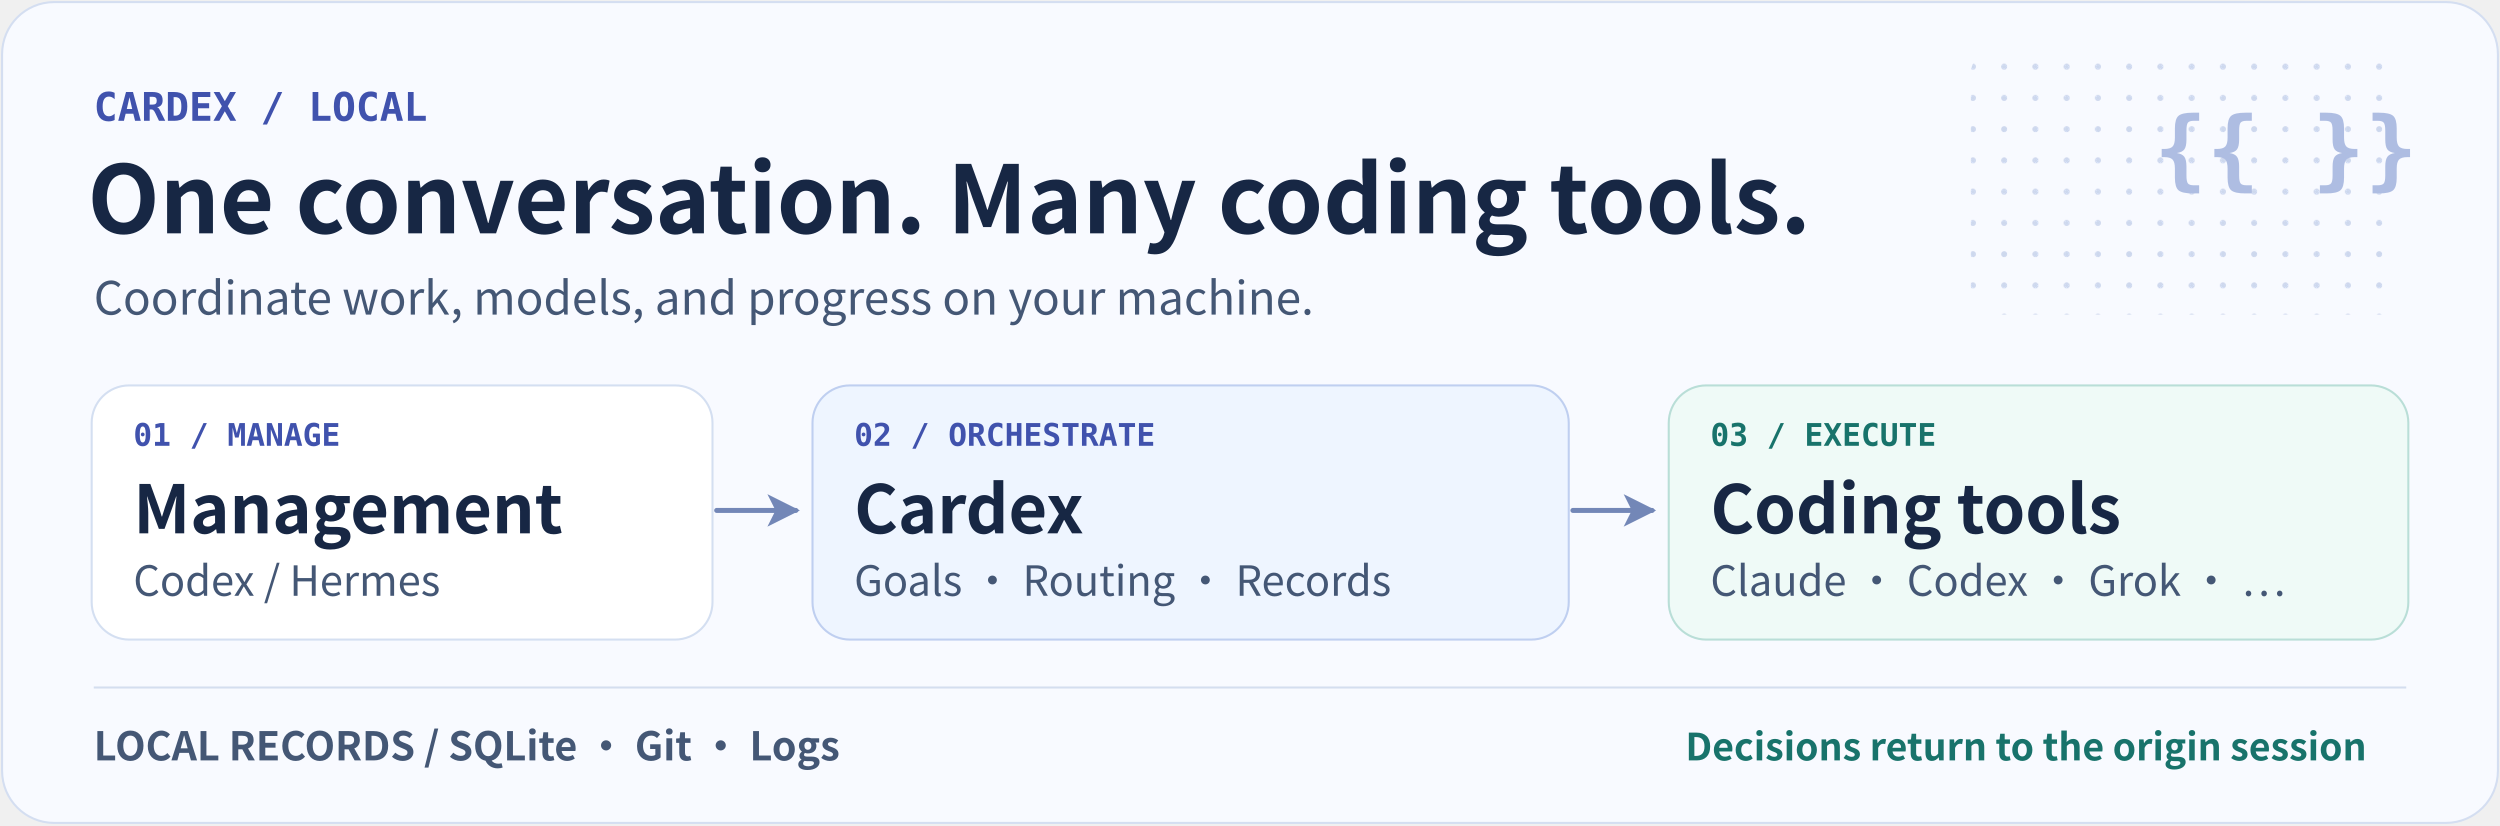
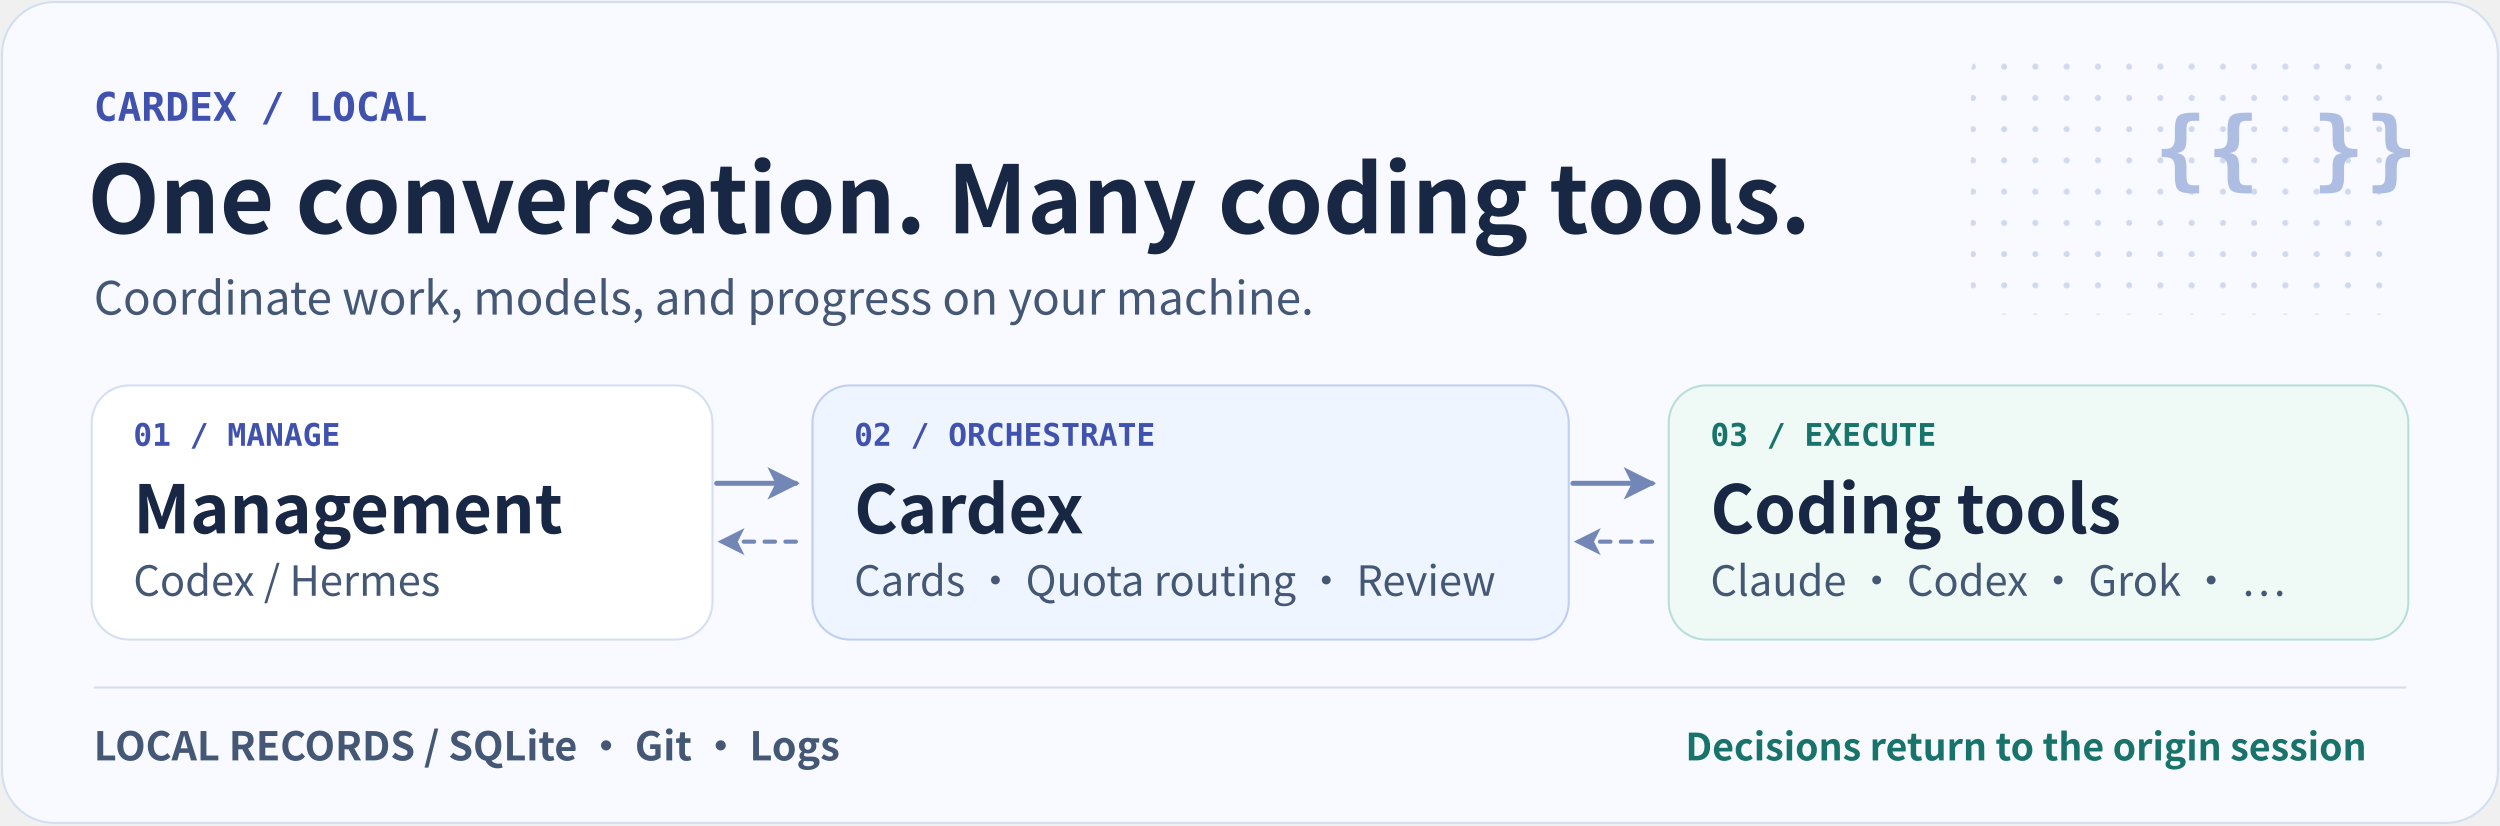
<svg xmlns="http://www.w3.org/2000/svg" width="1200" height="396" viewBox="0 0 1200 396" role="img" aria-labelledby="title description" xml:lang="en">
  <defs>
    <pattern id="dots" width="15" height="15" patternUnits="userSpaceOnUse">
      <circle cx="2" cy="2" r="1.45" fill="#bcc9e6" />
    </pattern>
    <marker id="arrow" viewBox="0 0 8 8" markerWidth="6.5" markerHeight="6.5" refX="7" refY="4" orient="auto-start-reverse">
      <path d="M0 0L8 4L0 8L2 4Z" fill="#7387b7" />
    </marker>
  </defs>
  <rect x="1" y="1" width="1198" height="394" rx="25" fill="#f8faff" stroke="#d4def1" />
  <rect x="946" y="25" width="209" height="126" rx="10" fill="url(#dots)" opacity=".71" />
  <text x="1034" y="86" font-family="ui-monospace,SFMono-Regular,Menlo,Consolas,monospace" font-size="42" font-weight="600" fill="#aebde2">{{  }}</text>
  <text x="45" y="58" font-family="ui-monospace,SFMono-Regular,Menlo,Consolas,monospace" font-size="19" font-weight="750" fill="#4052ad">CARDEX   /   LOCAL</text>
  <text x="42" y="112" font-family="-apple-system,BlinkMacSystemFont,&quot;Segoe UI&quot;,&quot;PingFang SC&quot;,&quot;Hiragino Sans GB&quot;,&quot;Noto Sans CJK SC&quot;,sans-serif" font-size="45" font-weight="750" fill="#172744">One conversation. Many coding tools.</text>
  <text x="45" y="151" font-family="-apple-system,BlinkMacSystemFont,&quot;Segoe UI&quot;,&quot;PingFang SC&quot;,&quot;Hiragino Sans GB&quot;,&quot;Noto Sans CJK SC&quot;,sans-serif" font-size="22" font-weight="480" fill="#445775">Coordinate work, models, and progress on your machine.</text>
-   <path d="M344 245 H382" fill="none" stroke="#7387b7" stroke-width="2.4" stroke-linecap="round" stroke-linejoin="round" marker-end="url(#arrow)" />
-   <path d="M755 245 H793" fill="none" stroke="#7387b7" stroke-width="2.4" stroke-linecap="round" stroke-linejoin="round" marker-end="url(#arrow)" />
+   <path d="M344 232 H382" fill="none" stroke="#7387b7" stroke-width="2.4" stroke-linecap="round" stroke-linejoin="round" marker-end="url(#arrow)" />
+   <path d="M755 232 H793" fill="none" stroke="#7387b7" stroke-width="2.4" stroke-linecap="round" stroke-linejoin="round" marker-end="url(#arrow)" />
+   <path d="M382 260 H346" fill="none" stroke="#7387b7" stroke-width="2" stroke-dasharray="5 5" stroke-linecap="round" stroke-linejoin="round" marker-end="url(#arrow)" />
+   <path d="M793 260 H757" fill="none" stroke="#7387b7" stroke-width="2" stroke-dasharray="5 5" stroke-linecap="round" stroke-linejoin="round" marker-end="url(#arrow)" />
  <rect x="44" y="185" width="298" height="122" rx="18" fill="#fff" stroke="#d4dff1" />
  <text x="64" y="214" font-family="ui-monospace,SFMono-Regular,Menlo,Consolas,monospace" font-size="15" font-weight="700" fill="#4052ad">01 / MANAGE</text>
  <text x="64" y="256" font-family="-apple-system,BlinkMacSystemFont,&quot;Segoe UI&quot;,&quot;PingFang SC&quot;,&quot;Hiragino Sans GB&quot;,&quot;Noto Sans CJK SC&quot;,sans-serif" font-size="32" font-weight="740" fill="#172744">Management</text>
  <text x="64" y="286" font-family="-apple-system,BlinkMacSystemFont,&quot;Segoe UI&quot;,&quot;PingFang SC&quot;,&quot;Hiragino Sans GB&quot;,&quot;Noto Sans CJK SC&quot;,sans-serif" font-size="20" font-weight="490" fill="#445775">Codex  /  Hermes</text>
  <rect x="390" y="185" width="363" height="122" rx="18" fill="#eef5ff" stroke="#bfcff0" />
  <text x="410" y="214" font-family="ui-monospace,SFMono-Regular,Menlo,Consolas,monospace" font-size="15" font-weight="700" fill="#4052ad">02 / ORCHESTRATE</text>
  <text x="410" y="256" font-family="-apple-system,BlinkMacSystemFont,&quot;Segoe UI&quot;,&quot;PingFang SC&quot;,&quot;Hiragino Sans GB&quot;,&quot;Noto Sans CJK SC&quot;,sans-serif" font-size="32" font-weight="740" fill="#172744">Cardex</text>
-   <text x="410" y="286" font-family="-apple-system,BlinkMacSystemFont,&quot;Segoe UI&quot;,&quot;PingFang SC&quot;,&quot;Hiragino Sans GB&quot;,&quot;Noto Sans CJK SC&quot;,sans-serif" font-size="20" font-weight="490" fill="#445775">Goals · Routing · Records</text>
+   <text x="410" y="286" font-family="-apple-system,BlinkMacSystemFont,&quot;Segoe UI&quot;,&quot;PingFang SC&quot;,&quot;Hiragino Sans GB&quot;,&quot;Noto Sans CJK SC&quot;,sans-serif" font-size="20" font-weight="490" fill="#445775">Cards · Quota routing · Review</text>
  <rect x="801" y="185" width="355" height="122" rx="18" fill="#effaf7" stroke="#b9ded7" />
  <text x="821" y="214" font-family="ui-monospace,SFMono-Regular,Menlo,Consolas,monospace" font-size="15" font-weight="700" fill="#18736b">03 / EXECUTE</text>
  <text x="821" y="256" font-family="-apple-system,BlinkMacSystemFont,&quot;Segoe UI&quot;,&quot;PingFang SC&quot;,&quot;Hiragino Sans GB&quot;,&quot;Noto Sans CJK SC&quot;,sans-serif" font-size="32" font-weight="740" fill="#172744">Coding tools</text>
  <text x="821" y="286" font-family="-apple-system,BlinkMacSystemFont,&quot;Segoe UI&quot;,&quot;PingFang SC&quot;,&quot;Hiragino Sans GB&quot;,&quot;Noto Sans CJK SC&quot;,sans-serif" font-size="20" font-weight="490" fill="#445775">Claude · Codex · Grok · …</text>
  <path d="M45 330 H1155" stroke="#d4deef" />
  <text x="45" y="365" font-family="-apple-system,BlinkMacSystemFont,&quot;Segoe UI&quot;,&quot;PingFang SC&quot;,&quot;Hiragino Sans GB&quot;,&quot;Noto Sans CJK SC&quot;,sans-serif" font-size="19" font-weight="650" fill="#445775">LOCAL RECORDS  /  SQLite · Git · Logs</text>
  <text x="809" y="365" font-family="-apple-system,BlinkMacSystemFont,&quot;Segoe UI&quot;,&quot;PingFang SC&quot;,&quot;Hiragino Sans GB&quot;,&quot;Noto Sans CJK SC&quot;,sans-serif" font-size="18" font-weight="550" fill="#18736b">Decisions return to the origin session</text>
</svg>
